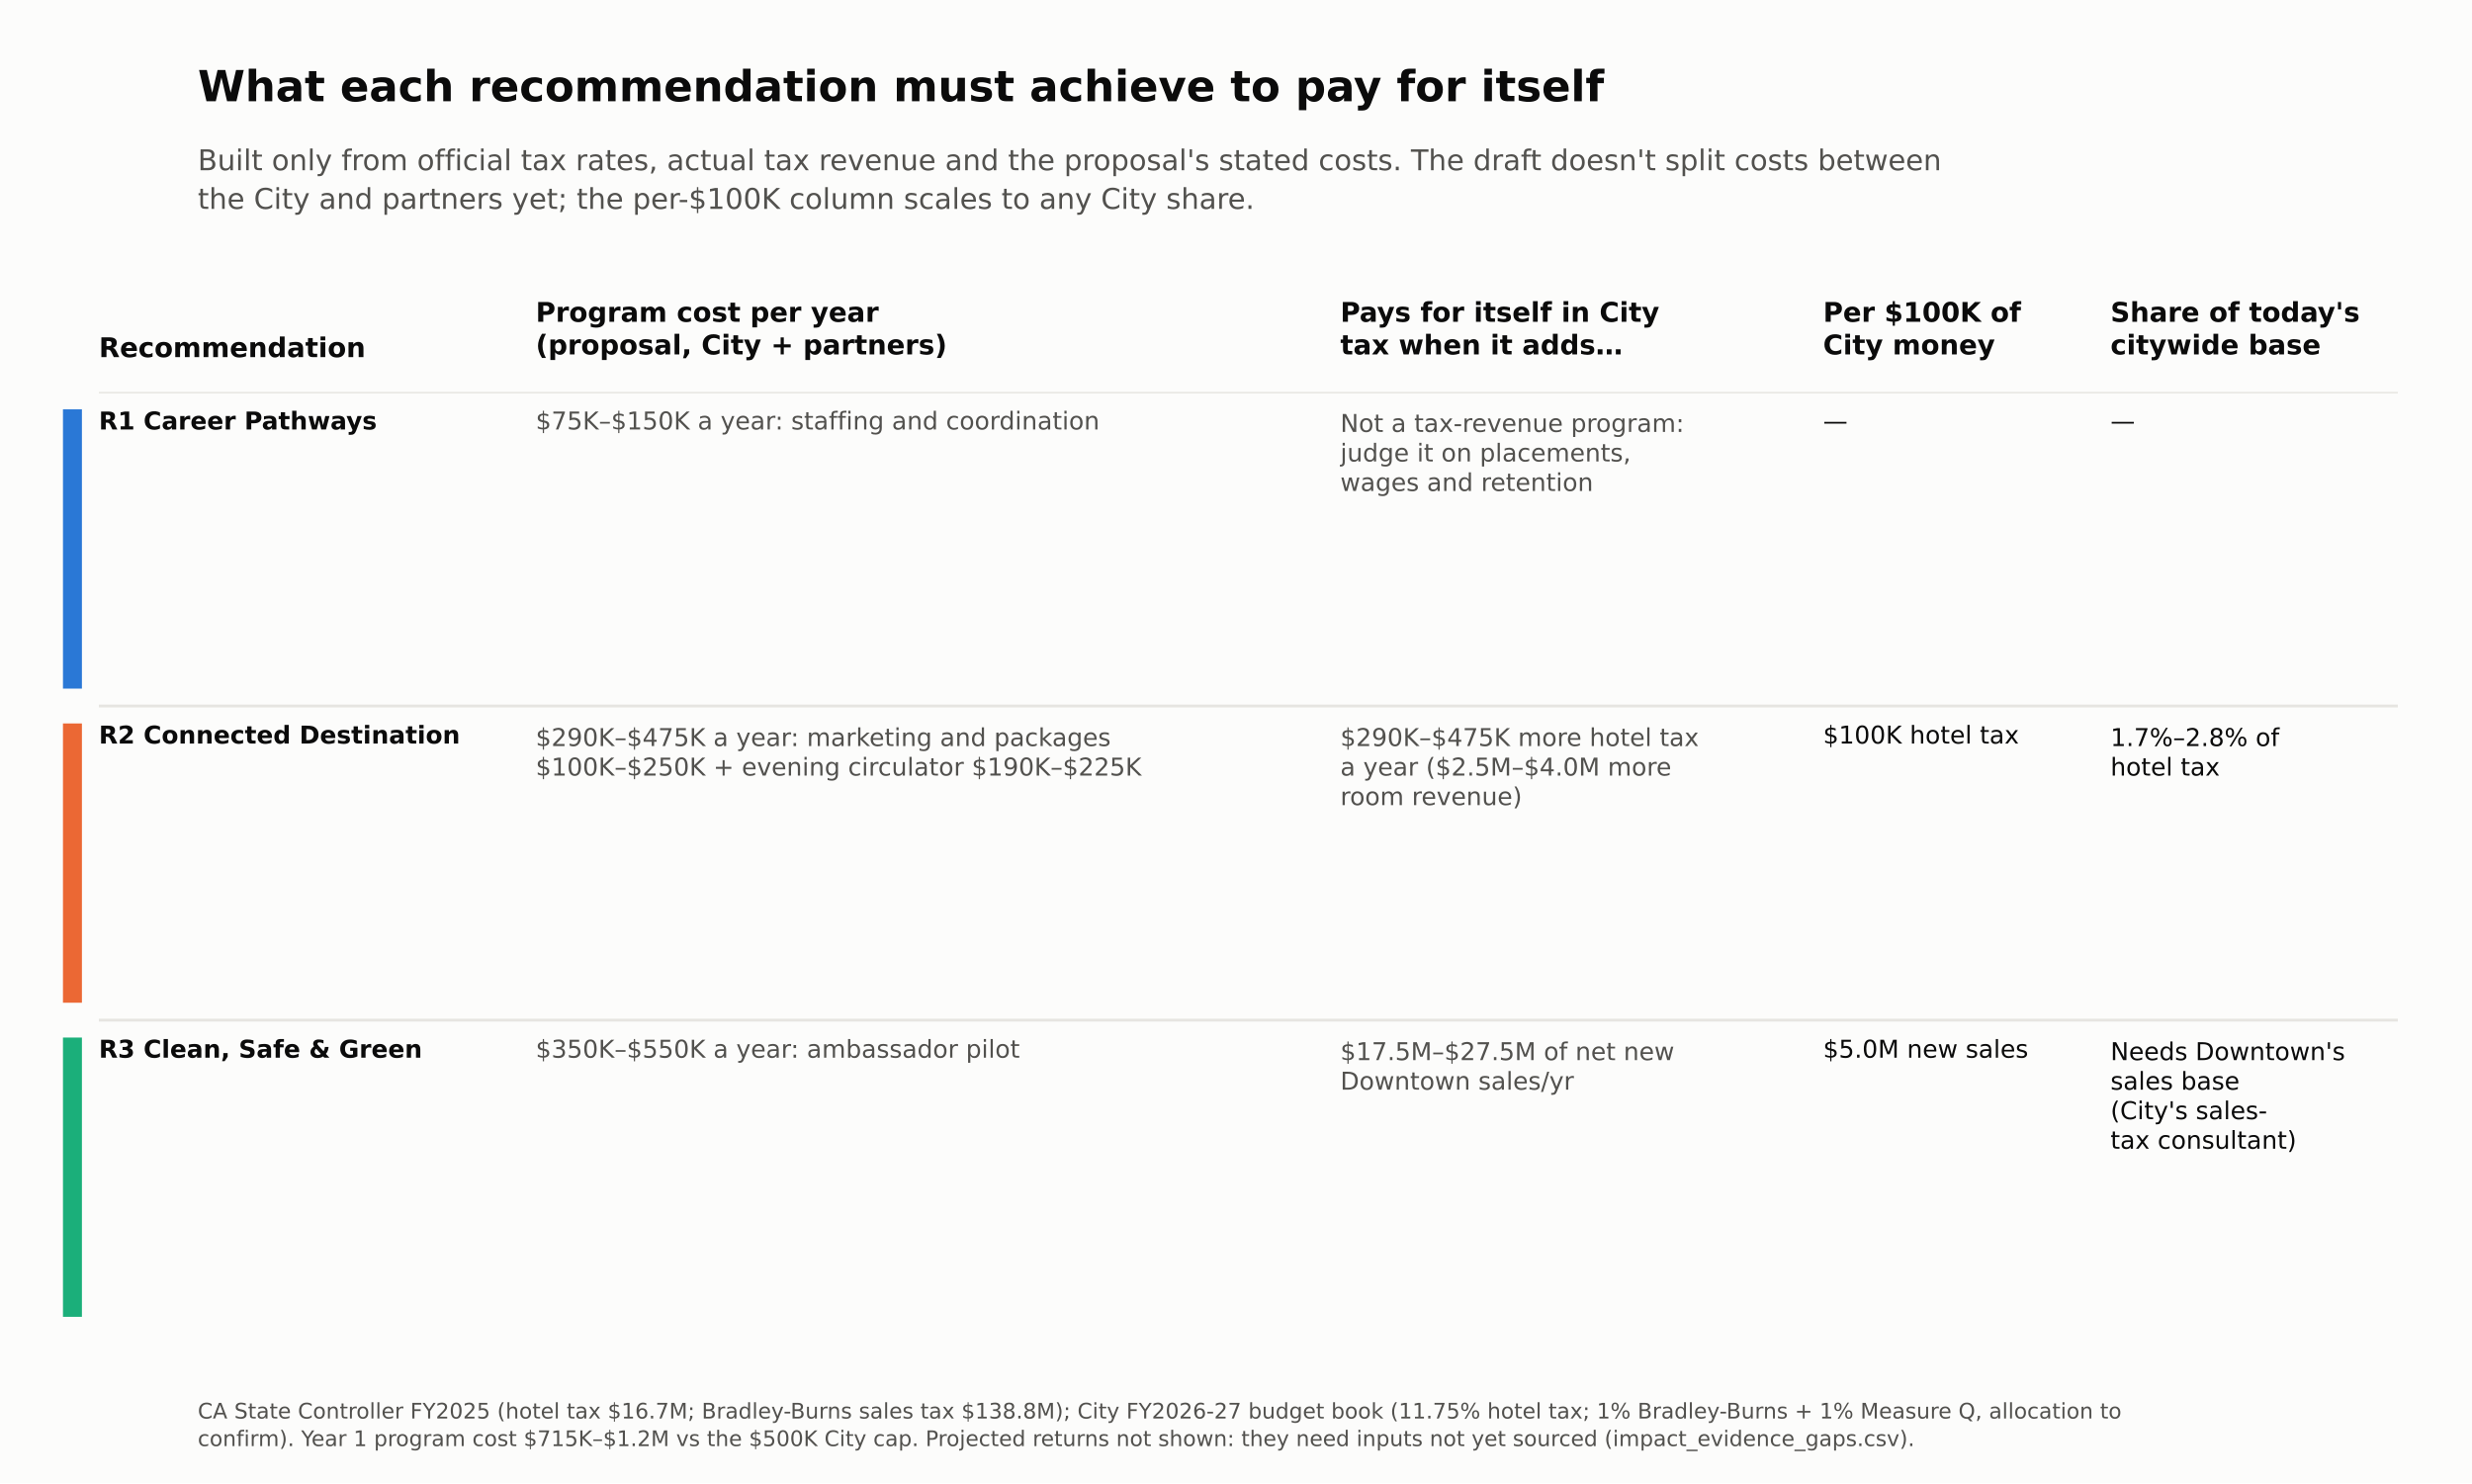
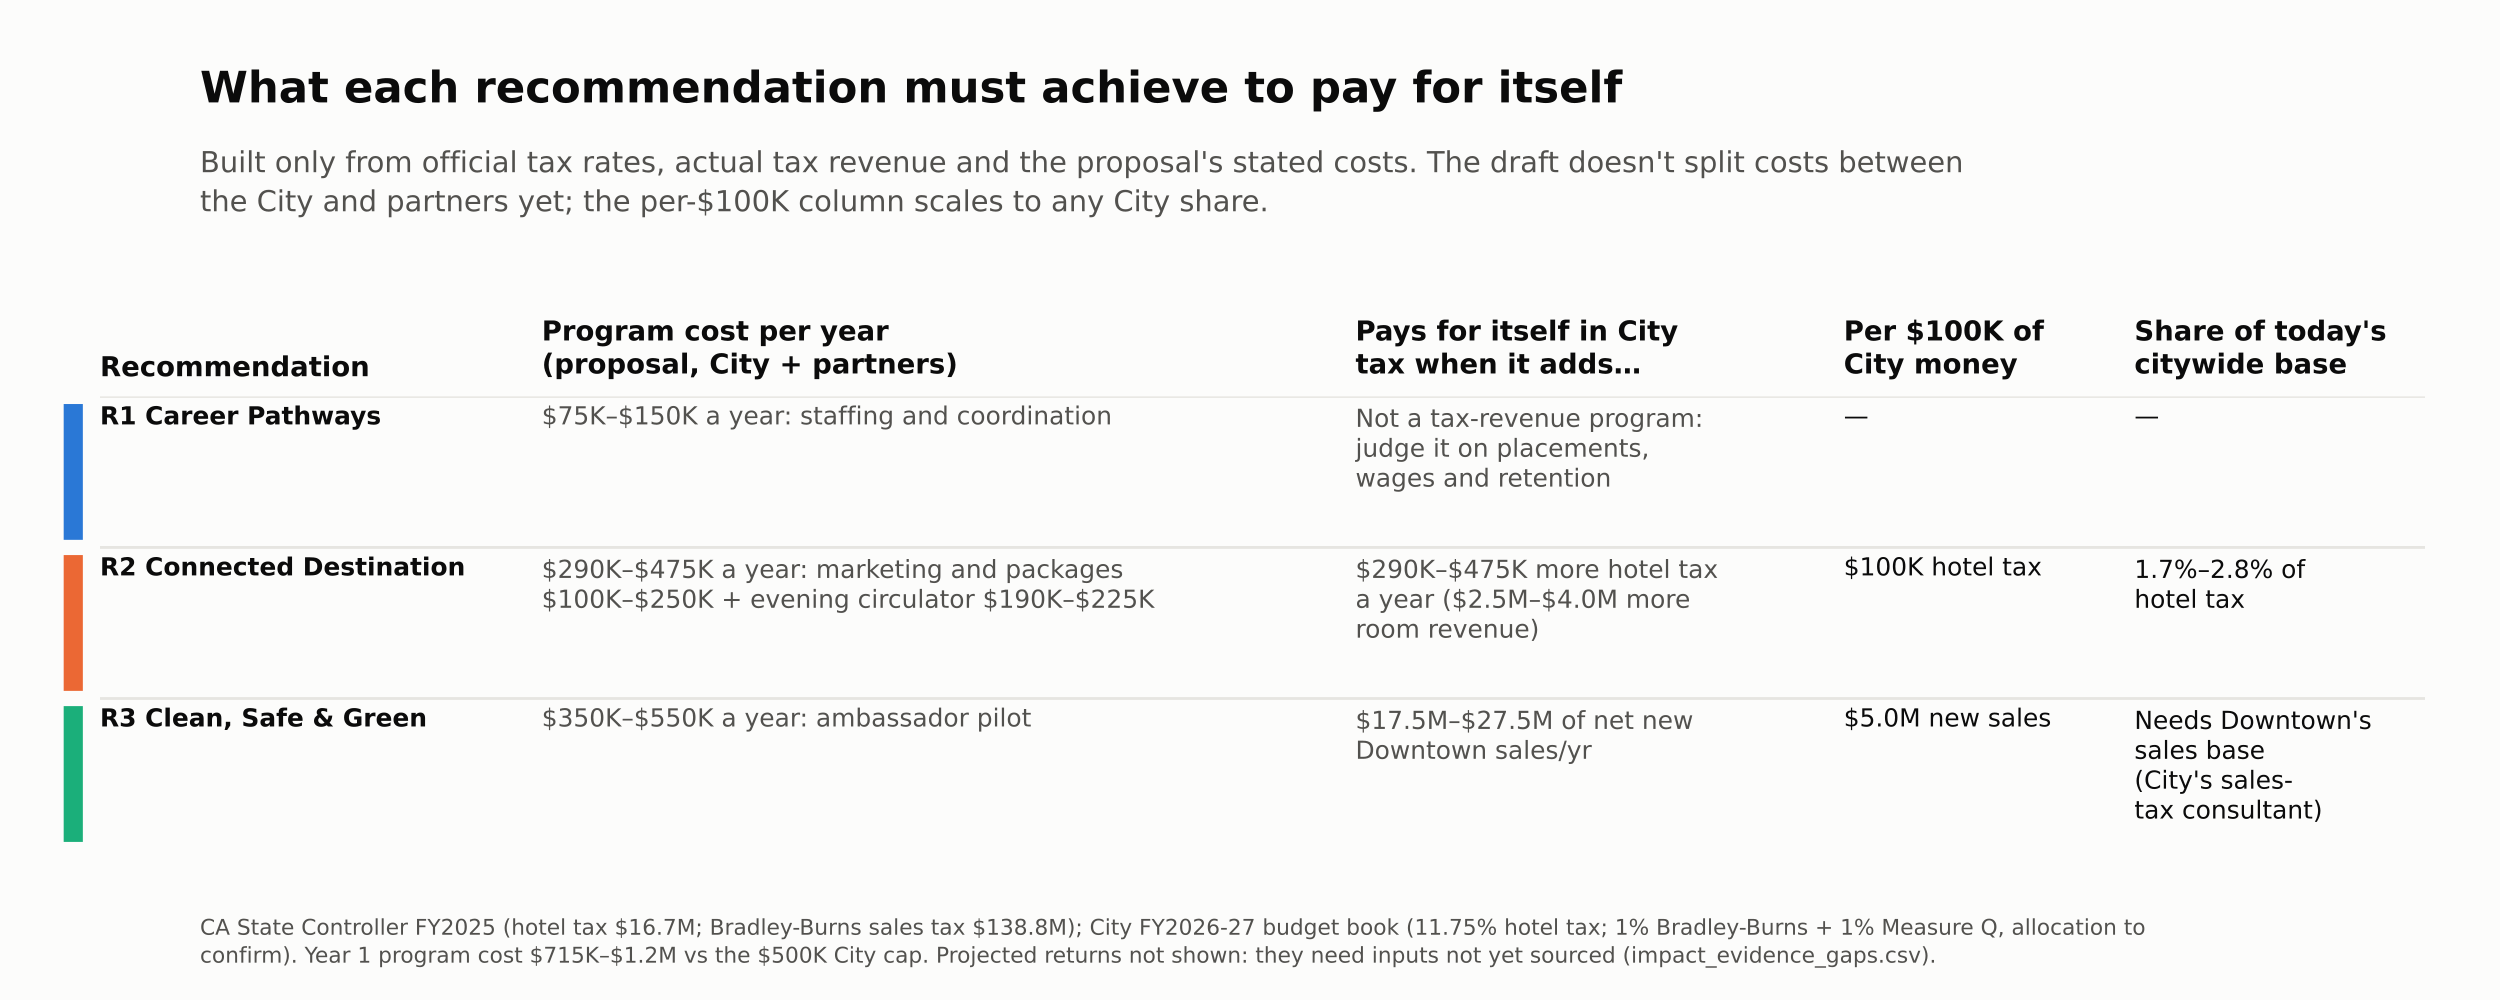
- <svg xmlns="http://www.w3.org/2000/svg" width="864pt" height="518.4pt" viewBox="0 0 864 518.4" version="1.1">
+ <svg xmlns="http://www.w3.org/2000/svg" width="864pt" height="345.6pt" viewBox="0 0 864 345.6" version="1.1">
  <defs>
    <style type="text/css">*{stroke-linejoin: round; stroke-linecap: butt}</style>
  </defs>
  <g id="figure_1">
    <g id="patch_1">
-       <path d="M 0 518.4  L 864 518.4  L 864 0  L 0 0  z " style="fill: #fcfcfb" />
+       <path d="M 0 345.6  L 864 345.6  L 864 0  L 0 0  z " style="fill: #fcfcfb" />
    </g>
    <g id="axes_1">
      <g id="patch_2">
-         <path d="M 22.507 240.212  L 28.132 240.212  L 28.132 143.588  L 22.507 143.588  z " style="fill: #2a78d6; stroke: #2a78d6; stroke-linejoin: miter" />
+         <path d="M 22.507 186.068  L 28.132 186.068  L 28.132 140.132  L 22.507 140.132  z " style="fill: #2a78d6; stroke: #2a78d6; stroke-linejoin: miter" />
      </g>
      <g id="patch_3">
-         <path d="M 22.507 350.012  L 28.132 350.012  L 28.132 253.388  L 22.507 253.388  z " style="fill: #eb6834; stroke: #eb6834; stroke-linejoin: miter" />
+         <path d="M 22.507 238.268  L 28.132 238.268  L 28.132 192.332  L 22.507 192.332  z " style="fill: #eb6834; stroke: #eb6834; stroke-linejoin: miter" />
      </g>
      <g id="patch_4">
-         <path d="M 22.507 459.812  L 28.132 459.812  L 28.132 363.188  L 22.507 363.188  z " style="fill: #1baf7a; stroke: #1baf7a; stroke-linejoin: miter" />
+         <path d="M 22.507 290.468  L 28.132 290.468  L 28.132 244.532  L 22.507 244.532  z " style="fill: #1baf7a; stroke: #1baf7a; stroke-linejoin: miter" />
      </g>
      <g id="line2d_1">
-         <path d="M 34.56 137  L 838.08 137  " clip-path="url(#pbd255e1580)" style="fill: none; stroke: #e6e5e1; stroke-linecap: square" />
+         <path d="M 34.56 137  L 838.08 137  " clip-path="url(#p2e902afebb)" style="fill: none; stroke: #e6e5e1; stroke-linecap: square" />
      </g>
      <g id="line2d_2">
-         <path d="M 34.56 246.8  L 838.08 246.8  " clip-path="url(#pbd255e1580)" style="fill: none; stroke: #e6e5e1; stroke-linecap: square" />
+         <path d="M 34.56 189.2  L 838.08 189.2  " clip-path="url(#p2e902afebb)" style="fill: none; stroke: #e6e5e1; stroke-linecap: square" />
      </g>
      <g id="line2d_3">
-         <path d="M 34.56 356.6  L 838.08 356.6  " clip-path="url(#pbd255e1580)" style="fill: none; stroke: #e6e5e1; stroke-linecap: square" />
+         <path d="M 34.56 241.4  L 838.08 241.4  " clip-path="url(#p2e902afebb)" style="fill: none; stroke: #e6e5e1; stroke-linecap: square" />
      </g>
      <g id="text_1">
-         <text style="font-weight: 700; font-size: 9.5px; font-family: 'DejaVu Sans', 'Bitstream Vera Sans', 'Computer Modern Sans Serif', 'Lucida Grande', 'Verdana', 'Geneva', 'Lucid', 'Arial', 'Helvetica', 'Avant Garde', sans-serif; text-anchor: start; fill: #0b0b0b" x="34.56" y="124.836" transform="rotate(-0 34.56 124.8358)">Recommendation</text>
+         <text style="font-weight: 700; font-size: 9.5px; font-family: 'DejaVu Sans', 'Bitstream Vera Sans', 'Computer Modern Sans Serif', 'Lucida Grande', 'Verdana', 'Geneva', 'Lucid', 'Arial', 'Helvetica', 'Avant Garde', sans-serif; text-anchor: start; fill: #0b0b0b" x="34.56" y="130.02" transform="rotate(-0 34.56 130.0198)">Recommendation</text>
      </g>
      <g id="text_2">
-         <text style="font-weight: 700; font-size: 9.5px; font-family: 'DejaVu Sans', 'Bitstream Vera Sans', 'Computer Modern Sans Serif', 'Lucida Grande', 'Verdana', 'Geneva', 'Lucid', 'Arial', 'Helvetica', 'Avant Garde', sans-serif; fill: #0b0b0b" transform="translate(187.2288 112.4822)">Program cost per year</text>
-         <text style="font-weight: 700; font-size: 9.5px; font-family: 'DejaVu Sans', 'Bitstream Vera Sans', 'Computer Modern Sans Serif', 'Lucida Grande', 'Verdana', 'Geneva', 'Lucid', 'Arial', 'Helvetica', 'Avant Garde', sans-serif; fill: #0b0b0b" transform="translate(187.2288 123.8848)">(proposal, City + partners)</text>
+         <text style="font-weight: 700; font-size: 9.5px; font-family: 'DejaVu Sans', 'Bitstream Vera Sans', 'Computer Modern Sans Serif', 'Lucida Grande', 'Verdana', 'Geneva', 'Lucid', 'Arial', 'Helvetica', 'Avant Garde', sans-serif; fill: #0b0b0b" transform="translate(187.2288 117.6662)">Program cost per year</text>
+         <text style="font-weight: 700; font-size: 9.5px; font-family: 'DejaVu Sans', 'Bitstream Vera Sans', 'Computer Modern Sans Serif', 'Lucida Grande', 'Verdana', 'Geneva', 'Lucid', 'Arial', 'Helvetica', 'Avant Garde', sans-serif; fill: #0b0b0b" transform="translate(187.2288 129.0688)">(proposal, City + partners)</text>
      </g>
      <g id="text_3">
-         <text style="font-weight: 700; font-size: 9.5px; font-family: 'DejaVu Sans', 'Bitstream Vera Sans', 'Computer Modern Sans Serif', 'Lucida Grande', 'Verdana', 'Geneva', 'Lucid', 'Arial', 'Helvetica', 'Avant Garde', sans-serif; fill: #0b0b0b" transform="translate(468.4608 112.4822)">Pays for itself in City</text>
-         <text style="font-weight: 700; font-size: 9.5px; font-family: 'DejaVu Sans', 'Bitstream Vera Sans', 'Computer Modern Sans Serif', 'Lucida Grande', 'Verdana', 'Geneva', 'Lucid', 'Arial', 'Helvetica', 'Avant Garde', sans-serif; fill: #0b0b0b" transform="translate(468.4608 123.8848)">tax when it adds…</text>
+         <text style="font-weight: 700; font-size: 9.5px; font-family: 'DejaVu Sans', 'Bitstream Vera Sans', 'Computer Modern Sans Serif', 'Lucida Grande', 'Verdana', 'Geneva', 'Lucid', 'Arial', 'Helvetica', 'Avant Garde', sans-serif; fill: #0b0b0b" transform="translate(468.4608 117.6662)">Pays for itself in City</text>
+         <text style="font-weight: 700; font-size: 9.5px; font-family: 'DejaVu Sans', 'Bitstream Vera Sans', 'Computer Modern Sans Serif', 'Lucida Grande', 'Verdana', 'Geneva', 'Lucid', 'Arial', 'Helvetica', 'Avant Garde', sans-serif; fill: #0b0b0b" transform="translate(468.4608 129.0688)">tax when it adds…</text>
      </g>
      <g id="text_4">
-         <text style="font-weight: 700; font-size: 9.5px; font-family: 'DejaVu Sans', 'Bitstream Vera Sans', 'Computer Modern Sans Serif', 'Lucida Grande', 'Verdana', 'Geneva', 'Lucid', 'Arial', 'Helvetica', 'Avant Garde', sans-serif; fill: #0b0b0b" transform="translate(637.2 112.4822)">Per $100K of</text>
-         <text style="font-weight: 700; font-size: 9.5px; font-family: 'DejaVu Sans', 'Bitstream Vera Sans', 'Computer Modern Sans Serif', 'Lucida Grande', 'Verdana', 'Geneva', 'Lucid', 'Arial', 'Helvetica', 'Avant Garde', sans-serif; fill: #0b0b0b" transform="translate(637.2 123.8848)">City money</text>
+         <text style="font-weight: 700; font-size: 9.5px; font-family: 'DejaVu Sans', 'Bitstream Vera Sans', 'Computer Modern Sans Serif', 'Lucida Grande', 'Verdana', 'Geneva', 'Lucid', 'Arial', 'Helvetica', 'Avant Garde', sans-serif; fill: #0b0b0b" transform="translate(637.2 117.6662)">Per $100K of</text>
+         <text style="font-weight: 700; font-size: 9.5px; font-family: 'DejaVu Sans', 'Bitstream Vera Sans', 'Computer Modern Sans Serif', 'Lucida Grande', 'Verdana', 'Geneva', 'Lucid', 'Arial', 'Helvetica', 'Avant Garde', sans-serif; fill: #0b0b0b" transform="translate(637.2 129.0688)">City money</text>
      </g>
      <g id="text_5">
-         <text style="font-weight: 700; font-size: 9.5px; font-family: 'DejaVu Sans', 'Bitstream Vera Sans', 'Computer Modern Sans Serif', 'Lucida Grande', 'Verdana', 'Geneva', 'Lucid', 'Arial', 'Helvetica', 'Avant Garde', sans-serif; fill: #0b0b0b" transform="translate(737.64 112.4822)">Share of today's</text>
-         <text style="font-weight: 700; font-size: 9.5px; font-family: 'DejaVu Sans', 'Bitstream Vera Sans', 'Computer Modern Sans Serif', 'Lucida Grande', 'Verdana', 'Geneva', 'Lucid', 'Arial', 'Helvetica', 'Avant Garde', sans-serif; fill: #0b0b0b" transform="translate(737.64 123.8848)">citywide base</text>
+         <text style="font-weight: 700; font-size: 9.5px; font-family: 'DejaVu Sans', 'Bitstream Vera Sans', 'Computer Modern Sans Serif', 'Lucida Grande', 'Verdana', 'Geneva', 'Lucid', 'Arial', 'Helvetica', 'Avant Garde', sans-serif; fill: #0b0b0b" transform="translate(737.64 117.6662)">Share of today's</text>
+         <text style="font-weight: 700; font-size: 9.5px; font-family: 'DejaVu Sans', 'Bitstream Vera Sans', 'Computer Modern Sans Serif', 'Lucida Grande', 'Verdana', 'Geneva', 'Lucid', 'Arial', 'Helvetica', 'Avant Garde', sans-serif; fill: #0b0b0b" transform="translate(737.64 129.0688)">citywide base</text>
      </g>
      <g id="text_6">
-         <text style="font-weight: 700; font-size: 8.6px; font-family: 'DejaVu Sans', 'Bitstream Vera Sans', 'Computer Modern Sans Serif', 'Lucida Grande', 'Verdana', 'Geneva', 'Lucid', 'Arial', 'Helvetica', 'Avant Garde', sans-serif; text-anchor: start; fill: #0b0b0b" x="34.56" y="150.123" transform="rotate(-0 34.56 150.1227)">R1 Career Pathways</text>
+         <text style="font-weight: 700; font-size: 8.6px; font-family: 'DejaVu Sans', 'Bitstream Vera Sans', 'Computer Modern Sans Serif', 'Lucida Grande', 'Verdana', 'Geneva', 'Lucid', 'Arial', 'Helvetica', 'Avant Garde', sans-serif; text-anchor: start; fill: #0b0b0b" x="34.56" y="146.667" transform="rotate(-0 34.56 146.6667)">R1 Career Pathways</text>
      </g>
      <g id="text_7">
-         <text style="font-size: 8.6px; font-family: 'DejaVu Sans', 'Bitstream Vera Sans', 'Computer Modern Sans Serif', 'Lucida Grande', 'Verdana', 'Geneva', 'Lucid', 'Arial', 'Helvetica', 'Avant Garde', sans-serif; text-anchor: start; fill: #52514e" x="187.229" y="150.123" transform="rotate(-0 187.2288 150.1227)">$75K–$150K a year: staffing and coordination</text>
+         <text style="font-size: 8.6px; font-family: 'DejaVu Sans', 'Bitstream Vera Sans', 'Computer Modern Sans Serif', 'Lucida Grande', 'Verdana', 'Geneva', 'Lucid', 'Arial', 'Helvetica', 'Avant Garde', sans-serif; text-anchor: start; fill: #52514e" x="187.229" y="146.667" transform="rotate(-0 187.2288 146.6667)">$75K–$150K a year: staffing and coordination</text>
      </g>
      <g id="text_8">
-         <text style="font-size: 8.6px; font-family: 'DejaVu Sans', 'Bitstream Vera Sans', 'Computer Modern Sans Serif', 'Lucida Grande', 'Verdana', 'Geneva', 'Lucid', 'Arial', 'Helvetica', 'Avant Garde', sans-serif; fill: #52514e" transform="translate(468.4608 150.9828)">Not a tax-revenue program:</text>
-         <text style="font-size: 8.6px; font-family: 'DejaVu Sans', 'Bitstream Vera Sans', 'Computer Modern Sans Serif', 'Lucida Grande', 'Verdana', 'Geneva', 'Lucid', 'Arial', 'Helvetica', 'Avant Garde', sans-serif; fill: #52514e" transform="translate(468.4608 161.3052)">judge it on placements,</text>
-         <text style="font-size: 8.6px; font-family: 'DejaVu Sans', 'Bitstream Vera Sans', 'Computer Modern Sans Serif', 'Lucida Grande', 'Verdana', 'Geneva', 'Lucid', 'Arial', 'Helvetica', 'Avant Garde', sans-serif; fill: #52514e" transform="translate(468.4608 171.6275)">wages and retention</text>
+         <text style="font-size: 8.6px; font-family: 'DejaVu Sans', 'Bitstream Vera Sans', 'Computer Modern Sans Serif', 'Lucida Grande', 'Verdana', 'Geneva', 'Lucid', 'Arial', 'Helvetica', 'Avant Garde', sans-serif; fill: #52514e" transform="translate(468.4608 147.5268)">Not a tax-revenue program:</text>
+         <text style="font-size: 8.6px; font-family: 'DejaVu Sans', 'Bitstream Vera Sans', 'Computer Modern Sans Serif', 'Lucida Grande', 'Verdana', 'Geneva', 'Lucid', 'Arial', 'Helvetica', 'Avant Garde', sans-serif; fill: #52514e" transform="translate(468.4608 157.8492)">judge it on placements,</text>
+         <text style="font-size: 8.6px; font-family: 'DejaVu Sans', 'Bitstream Vera Sans', 'Computer Modern Sans Serif', 'Lucida Grande', 'Verdana', 'Geneva', 'Lucid', 'Arial', 'Helvetica', 'Avant Garde', sans-serif; fill: #52514e" transform="translate(468.4608 168.1715)">wages and retention</text>
      </g>
      <g id="text_9">
-         <text style="font-size: 8.6px; font-family: 'DejaVu Sans', 'Bitstream Vera Sans', 'Computer Modern Sans Serif', 'Lucida Grande', 'Verdana', 'Geneva', 'Lucid', 'Arial', 'Helvetica', 'Avant Garde', sans-serif; text-anchor: start; fill: #0b0b0b" x="637.2" y="150.122" transform="rotate(-0 637.2 150.122)">—</text>
+         <text style="font-size: 8.6px; font-family: 'DejaVu Sans', 'Bitstream Vera Sans', 'Computer Modern Sans Serif', 'Lucida Grande', 'Verdana', 'Geneva', 'Lucid', 'Arial', 'Helvetica', 'Avant Garde', sans-serif; text-anchor: start; fill: #0b0b0b" x="637.2" y="146.666" transform="rotate(-0 637.2 146.666)">—</text>
      </g>
      <g id="text_10">
-         <text style="font-size: 8.6px; font-family: 'DejaVu Sans', 'Bitstream Vera Sans', 'Computer Modern Sans Serif', 'Lucida Grande', 'Verdana', 'Geneva', 'Lucid', 'Arial', 'Helvetica', 'Avant Garde', sans-serif; text-anchor: start; fill: #0b0b0b" x="737.64" y="150.122" transform="rotate(-0 737.64 150.122)">—</text>
+         <text style="font-size: 8.6px; font-family: 'DejaVu Sans', 'Bitstream Vera Sans', 'Computer Modern Sans Serif', 'Lucida Grande', 'Verdana', 'Geneva', 'Lucid', 'Arial', 'Helvetica', 'Avant Garde', sans-serif; text-anchor: start; fill: #0b0b0b" x="737.64" y="146.666" transform="rotate(-0 737.64 146.666)">—</text>
      </g>
      <g id="text_11">
-         <text style="font-weight: 700; font-size: 8.6px; font-family: 'DejaVu Sans', 'Bitstream Vera Sans', 'Computer Modern Sans Serif', 'Lucida Grande', 'Verdana', 'Geneva', 'Lucid', 'Arial', 'Helvetica', 'Avant Garde', sans-serif; text-anchor: start; fill: #0b0b0b" x="34.56" y="259.923" transform="rotate(-0 34.56 259.9227)">R2 Connected Destination</text>
+         <text style="font-weight: 700; font-size: 8.6px; font-family: 'DejaVu Sans', 'Bitstream Vera Sans', 'Computer Modern Sans Serif', 'Lucida Grande', 'Verdana', 'Geneva', 'Lucid', 'Arial', 'Helvetica', 'Avant Garde', sans-serif; text-anchor: start; fill: #0b0b0b" x="34.56" y="198.867" transform="rotate(-0 34.56 198.8667)">R2 Connected Destination</text>
      </g>
      <g id="text_12">
-         <text style="font-size: 8.6px; font-family: 'DejaVu Sans', 'Bitstream Vera Sans', 'Computer Modern Sans Serif', 'Lucida Grande', 'Verdana', 'Geneva', 'Lucid', 'Arial', 'Helvetica', 'Avant Garde', sans-serif; fill: #52514e" transform="translate(187.2288 260.7835)">$290K–$475K a year: marketing and packages</text>
-         <text style="font-size: 8.6px; font-family: 'DejaVu Sans', 'Bitstream Vera Sans', 'Computer Modern Sans Serif', 'Lucida Grande', 'Verdana', 'Geneva', 'Lucid', 'Arial', 'Helvetica', 'Avant Garde', sans-serif; fill: #52514e" transform="translate(187.2288 271.1058)">$100K–$250K + evening circulator $190K–$225K</text>
+         <text style="font-size: 8.6px; font-family: 'DejaVu Sans', 'Bitstream Vera Sans', 'Computer Modern Sans Serif', 'Lucida Grande', 'Verdana', 'Geneva', 'Lucid', 'Arial', 'Helvetica', 'Avant Garde', sans-serif; fill: #52514e" transform="translate(187.2288 199.7275)">$290K–$475K a year: marketing and packages</text>
+         <text style="font-size: 8.6px; font-family: 'DejaVu Sans', 'Bitstream Vera Sans', 'Computer Modern Sans Serif', 'Lucida Grande', 'Verdana', 'Geneva', 'Lucid', 'Arial', 'Helvetica', 'Avant Garde', sans-serif; fill: #52514e" transform="translate(187.2288 210.0498)">$100K–$250K + evening circulator $190K–$225K</text>
      </g>
      <g id="text_13">
-         <text style="font-size: 8.6px; font-family: 'DejaVu Sans', 'Bitstream Vera Sans', 'Computer Modern Sans Serif', 'Lucida Grande', 'Verdana', 'Geneva', 'Lucid', 'Arial', 'Helvetica', 'Avant Garde', sans-serif; fill: #52514e" transform="translate(468.4608 260.7835)">$290K–$475K more hotel tax</text>
-         <text style="font-size: 8.6px; font-family: 'DejaVu Sans', 'Bitstream Vera Sans', 'Computer Modern Sans Serif', 'Lucida Grande', 'Verdana', 'Geneva', 'Lucid', 'Arial', 'Helvetica', 'Avant Garde', sans-serif; fill: #52514e" transform="translate(468.4608 271.1058)">a year ($2.5M–$4.0M more</text>
-         <text style="font-size: 8.6px; font-family: 'DejaVu Sans', 'Bitstream Vera Sans', 'Computer Modern Sans Serif', 'Lucida Grande', 'Verdana', 'Geneva', 'Lucid', 'Arial', 'Helvetica', 'Avant Garde', sans-serif; fill: #52514e" transform="translate(468.4608 281.4275)">room revenue)</text>
+         <text style="font-size: 8.6px; font-family: 'DejaVu Sans', 'Bitstream Vera Sans', 'Computer Modern Sans Serif', 'Lucida Grande', 'Verdana', 'Geneva', 'Lucid', 'Arial', 'Helvetica', 'Avant Garde', sans-serif; fill: #52514e" transform="translate(468.4608 199.7275)">$290K–$475K more hotel tax</text>
+         <text style="font-size: 8.6px; font-family: 'DejaVu Sans', 'Bitstream Vera Sans', 'Computer Modern Sans Serif', 'Lucida Grande', 'Verdana', 'Geneva', 'Lucid', 'Arial', 'Helvetica', 'Avant Garde', sans-serif; fill: #52514e" transform="translate(468.4608 210.0498)">a year ($2.5M–$4.0M more</text>
+         <text style="font-size: 8.6px; font-family: 'DejaVu Sans', 'Bitstream Vera Sans', 'Computer Modern Sans Serif', 'Lucida Grande', 'Verdana', 'Geneva', 'Lucid', 'Arial', 'Helvetica', 'Avant Garde', sans-serif; fill: #52514e" transform="translate(468.4608 220.3715)">room revenue)</text>
      </g>
      <g id="text_14">
-         <text style="font-size: 8.6px; font-family: 'DejaVu Sans', 'Bitstream Vera Sans', 'Computer Modern Sans Serif', 'Lucida Grande', 'Verdana', 'Geneva', 'Lucid', 'Arial', 'Helvetica', 'Avant Garde', sans-serif; text-anchor: start; fill: #0b0b0b" x="637.2" y="259.923" transform="rotate(-0 637.2 259.9227)">$100K hotel tax</text>
+         <text style="font-size: 8.6px; font-family: 'DejaVu Sans', 'Bitstream Vera Sans', 'Computer Modern Sans Serif', 'Lucida Grande', 'Verdana', 'Geneva', 'Lucid', 'Arial', 'Helvetica', 'Avant Garde', sans-serif; text-anchor: start; fill: #0b0b0b" x="637.2" y="198.867" transform="rotate(-0 637.2 198.8667)">$100K hotel tax</text>
      </g>
      <g id="text_15">
-         <text style="font-size: 8.6px; font-family: 'DejaVu Sans', 'Bitstream Vera Sans', 'Computer Modern Sans Serif', 'Lucida Grande', 'Verdana', 'Geneva', 'Lucid', 'Arial', 'Helvetica', 'Avant Garde', sans-serif; fill: #0b0b0b" transform="translate(737.64 260.7835)">1.7%–2.8% of</text>
-         <text style="font-size: 8.6px; font-family: 'DejaVu Sans', 'Bitstream Vera Sans', 'Computer Modern Sans Serif', 'Lucida Grande', 'Verdana', 'Geneva', 'Lucid', 'Arial', 'Helvetica', 'Avant Garde', sans-serif; fill: #0b0b0b" transform="translate(737.64 271.1058)">hotel tax</text>
+         <text style="font-size: 8.6px; font-family: 'DejaVu Sans', 'Bitstream Vera Sans', 'Computer Modern Sans Serif', 'Lucida Grande', 'Verdana', 'Geneva', 'Lucid', 'Arial', 'Helvetica', 'Avant Garde', sans-serif; fill: #0b0b0b" transform="translate(737.64 199.7275)">1.7%–2.8% of</text>
+         <text style="font-size: 8.6px; font-family: 'DejaVu Sans', 'Bitstream Vera Sans', 'Computer Modern Sans Serif', 'Lucida Grande', 'Verdana', 'Geneva', 'Lucid', 'Arial', 'Helvetica', 'Avant Garde', sans-serif; fill: #0b0b0b" transform="translate(737.64 210.0498)">hotel tax</text>
      </g>
      <g id="text_16">
-         <text style="font-weight: 700; font-size: 8.6px; font-family: 'DejaVu Sans', 'Bitstream Vera Sans', 'Computer Modern Sans Serif', 'Lucida Grande', 'Verdana', 'Geneva', 'Lucid', 'Arial', 'Helvetica', 'Avant Garde', sans-serif; text-anchor: start; fill: #0b0b0b" x="34.56" y="369.723" transform="rotate(-0 34.56 369.7227)">R3 Clean, Safe &amp; Green</text>
+         <text style="font-weight: 700; font-size: 8.6px; font-family: 'DejaVu Sans', 'Bitstream Vera Sans', 'Computer Modern Sans Serif', 'Lucida Grande', 'Verdana', 'Geneva', 'Lucid', 'Arial', 'Helvetica', 'Avant Garde', sans-serif; text-anchor: start; fill: #0b0b0b" x="34.56" y="251.067" transform="rotate(-0 34.56 251.0667)">R3 Clean, Safe &amp; Green</text>
      </g>
      <g id="text_17">
-         <text style="font-size: 8.6px; font-family: 'DejaVu Sans', 'Bitstream Vera Sans', 'Computer Modern Sans Serif', 'Lucida Grande', 'Verdana', 'Geneva', 'Lucid', 'Arial', 'Helvetica', 'Avant Garde', sans-serif; text-anchor: start; fill: #52514e" x="187.229" y="369.723" transform="rotate(-0 187.2288 369.7227)">$350K–$550K a year: ambassador pilot</text>
+         <text style="font-size: 8.6px; font-family: 'DejaVu Sans', 'Bitstream Vera Sans', 'Computer Modern Sans Serif', 'Lucida Grande', 'Verdana', 'Geneva', 'Lucid', 'Arial', 'Helvetica', 'Avant Garde', sans-serif; text-anchor: start; fill: #52514e" x="187.229" y="251.067" transform="rotate(-0 187.2288 251.0667)">$350K–$550K a year: ambassador pilot</text>
      </g>
      <g id="text_18">
-         <text style="font-size: 8.6px; font-family: 'DejaVu Sans', 'Bitstream Vera Sans', 'Computer Modern Sans Serif', 'Lucida Grande', 'Verdana', 'Geneva', 'Lucid', 'Arial', 'Helvetica', 'Avant Garde', sans-serif; fill: #52514e" transform="translate(468.4608 370.5835)">$17.5M–$27.5M of net new</text>
-         <text style="font-size: 8.6px; font-family: 'DejaVu Sans', 'Bitstream Vera Sans', 'Computer Modern Sans Serif', 'Lucida Grande', 'Verdana', 'Geneva', 'Lucid', 'Arial', 'Helvetica', 'Avant Garde', sans-serif; fill: #52514e" transform="translate(468.4608 380.9058)">Downtown sales/yr</text>
+         <text style="font-size: 8.6px; font-family: 'DejaVu Sans', 'Bitstream Vera Sans', 'Computer Modern Sans Serif', 'Lucida Grande', 'Verdana', 'Geneva', 'Lucid', 'Arial', 'Helvetica', 'Avant Garde', sans-serif; fill: #52514e" transform="translate(468.4608 251.9275)">$17.5M–$27.5M of net new</text>
+         <text style="font-size: 8.6px; font-family: 'DejaVu Sans', 'Bitstream Vera Sans', 'Computer Modern Sans Serif', 'Lucida Grande', 'Verdana', 'Geneva', 'Lucid', 'Arial', 'Helvetica', 'Avant Garde', sans-serif; fill: #52514e" transform="translate(468.4608 262.2498)">Downtown sales/yr</text>
      </g>
      <g id="text_19">
-         <text style="font-size: 8.6px; font-family: 'DejaVu Sans', 'Bitstream Vera Sans', 'Computer Modern Sans Serif', 'Lucida Grande', 'Verdana', 'Geneva', 'Lucid', 'Arial', 'Helvetica', 'Avant Garde', sans-serif; text-anchor: start; fill: #0b0b0b" x="637.2" y="369.723" transform="rotate(-0 637.2 369.7227)">$5.0M new sales</text>
+         <text style="font-size: 8.6px; font-family: 'DejaVu Sans', 'Bitstream Vera Sans', 'Computer Modern Sans Serif', 'Lucida Grande', 'Verdana', 'Geneva', 'Lucid', 'Arial', 'Helvetica', 'Avant Garde', sans-serif; text-anchor: start; fill: #0b0b0b" x="637.2" y="251.067" transform="rotate(-0 637.2 251.0667)">$5.0M new sales</text>
      </g>
      <g id="text_20">
-         <text style="font-size: 8.6px; font-family: 'DejaVu Sans', 'Bitstream Vera Sans', 'Computer Modern Sans Serif', 'Lucida Grande', 'Verdana', 'Geneva', 'Lucid', 'Arial', 'Helvetica', 'Avant Garde', sans-serif; fill: #0b0b0b" transform="translate(737.64 370.5835)">Needs Downtown's</text>
-         <text style="font-size: 8.6px; font-family: 'DejaVu Sans', 'Bitstream Vera Sans', 'Computer Modern Sans Serif', 'Lucida Grande', 'Verdana', 'Geneva', 'Lucid', 'Arial', 'Helvetica', 'Avant Garde', sans-serif; fill: #0b0b0b" transform="translate(737.64 380.9058)">sales base</text>
-         <text style="font-size: 8.6px; font-family: 'DejaVu Sans', 'Bitstream Vera Sans', 'Computer Modern Sans Serif', 'Lucida Grande', 'Verdana', 'Geneva', 'Lucid', 'Arial', 'Helvetica', 'Avant Garde', sans-serif; fill: #0b0b0b" transform="translate(737.64 391.2282)">(City's sales-</text>
-         <text style="font-size: 8.6px; font-family: 'DejaVu Sans', 'Bitstream Vera Sans', 'Computer Modern Sans Serif', 'Lucida Grande', 'Verdana', 'Geneva', 'Lucid', 'Arial', 'Helvetica', 'Avant Garde', sans-serif; fill: #0b0b0b" transform="translate(737.64 401.5506)">tax consultant)</text>
+         <text style="font-size: 8.6px; font-family: 'DejaVu Sans', 'Bitstream Vera Sans', 'Computer Modern Sans Serif', 'Lucida Grande', 'Verdana', 'Geneva', 'Lucid', 'Arial', 'Helvetica', 'Avant Garde', sans-serif; fill: #0b0b0b" transform="translate(737.64 251.9275)">Needs Downtown's</text>
+         <text style="font-size: 8.6px; font-family: 'DejaVu Sans', 'Bitstream Vera Sans', 'Computer Modern Sans Serif', 'Lucida Grande', 'Verdana', 'Geneva', 'Lucid', 'Arial', 'Helvetica', 'Avant Garde', sans-serif; fill: #0b0b0b" transform="translate(737.64 262.2498)">sales base</text>
+         <text style="font-size: 8.6px; font-family: 'DejaVu Sans', 'Bitstream Vera Sans', 'Computer Modern Sans Serif', 'Lucida Grande', 'Verdana', 'Geneva', 'Lucid', 'Arial', 'Helvetica', 'Avant Garde', sans-serif; fill: #0b0b0b" transform="translate(737.64 272.5722)">(City's sales-</text>
+         <text style="font-size: 8.6px; font-family: 'DejaVu Sans', 'Bitstream Vera Sans', 'Computer Modern Sans Serif', 'Lucida Grande', 'Verdana', 'Geneva', 'Lucid', 'Arial', 'Helvetica', 'Avant Garde', sans-serif; fill: #0b0b0b" transform="translate(737.64 282.8946)">tax consultant)</text>
      </g>
    </g>
    <g id="text_21">
      <text style="font-weight: 700; font-size: 15px; font-family: 'DejaVu Sans', 'Bitstream Vera Sans', 'Computer Modern Sans Serif', 'Lucida Grande', 'Verdana', 'Geneva', 'Lucid', 'Arial', 'Helvetica', 'Avant Garde', sans-serif; text-anchor: start; fill: #0b0b0b" x="69.12" y="35.398" transform="rotate(-0 69.12 35.39766)">What each recommendation must achieve to pay for itself</text>
    </g>
    <g id="text_22">
      <text style="font-size: 10px; font-family: 'DejaVu Sans', 'Bitstream Vera Sans', 'Computer Modern Sans Serif', 'Lucida Grande', 'Verdana', 'Geneva', 'Lucid', 'Arial', 'Helvetica', 'Avant Garde', sans-serif; fill: #52514e" transform="translate(69.12 59.50937)">Built only from official tax rates, actual tax revenue and the proposal's stated costs. The draft doesn't split costs between</text>
      <text style="font-size: 10px; font-family: 'DejaVu Sans', 'Bitstream Vera Sans', 'Computer Modern Sans Serif', 'Lucida Grande', 'Verdana', 'Geneva', 'Lucid', 'Arial', 'Helvetica', 'Avant Garde', sans-serif; fill: #52514e" transform="translate(69.12 73.00938)">the City and partners yet; the per-$100K column scales to any City share.</text>
    </g>
    <g id="text_23">
-       <text style="font-size: 7.5px; font-family: 'DejaVu Sans', 'Bitstream Vera Sans', 'Computer Modern Sans Serif', 'Lucida Grande', 'Verdana', 'Geneva', 'Lucid', 'Arial', 'Helvetica', 'Avant Garde', sans-serif; fill: #52514e" transform="translate(69.12 495.8445)">CA State Controller FY2025 (hotel tax $16.7M; Bradley-Burns sales tax $138.8M); City FY2026-27 budget book (11.75% hotel tax; 1% Bradley-Burns + 1% Measure Q, allocation to</text>
-       <text style="font-size: 7.5px; font-family: 'DejaVu Sans', 'Bitstream Vera Sans', 'Computer Modern Sans Serif', 'Lucida Grande', 'Verdana', 'Geneva', 'Lucid', 'Arial', 'Helvetica', 'Avant Garde', sans-serif; fill: #52514e" transform="translate(69.12 505.4902)">confirm). Year 1 program cost $715K–$1.2M vs the $500K City cap. Projected returns not shown: they need inputs not yet sourced (impact_evidence_gaps.csv).</text>
+       <text style="font-size: 7.5px; font-family: 'DejaVu Sans', 'Bitstream Vera Sans', 'Computer Modern Sans Serif', 'Lucida Grande', 'Verdana', 'Geneva', 'Lucid', 'Arial', 'Helvetica', 'Avant Garde', sans-serif; fill: #52514e" transform="translate(69.12 323.0445)">CA State Controller FY2025 (hotel tax $16.7M; Bradley-Burns sales tax $138.8M); City FY2026-27 budget book (11.75% hotel tax; 1% Bradley-Burns + 1% Measure Q, allocation to</text>
+       <text style="font-size: 7.5px; font-family: 'DejaVu Sans', 'Bitstream Vera Sans', 'Computer Modern Sans Serif', 'Lucida Grande', 'Verdana', 'Geneva', 'Lucid', 'Arial', 'Helvetica', 'Avant Garde', sans-serif; fill: #52514e" transform="translate(69.12 332.6902)">confirm). Year 1 program cost $715K–$1.2M vs the $500K City cap. Projected returns not shown: they need inputs not yet sourced (impact_evidence_gaps.csv).</text>
    </g>
  </g>
  <defs>
-     <clipPath id="pbd255e1580">
-       <rect x="34.56" y="137" width="803.52" height="329.4" />
+     <clipPath id="p2e902afebb">
+       <rect x="34.56" y="137" width="803.52" height="156.6" />
    </clipPath>
  </defs>
</svg>
